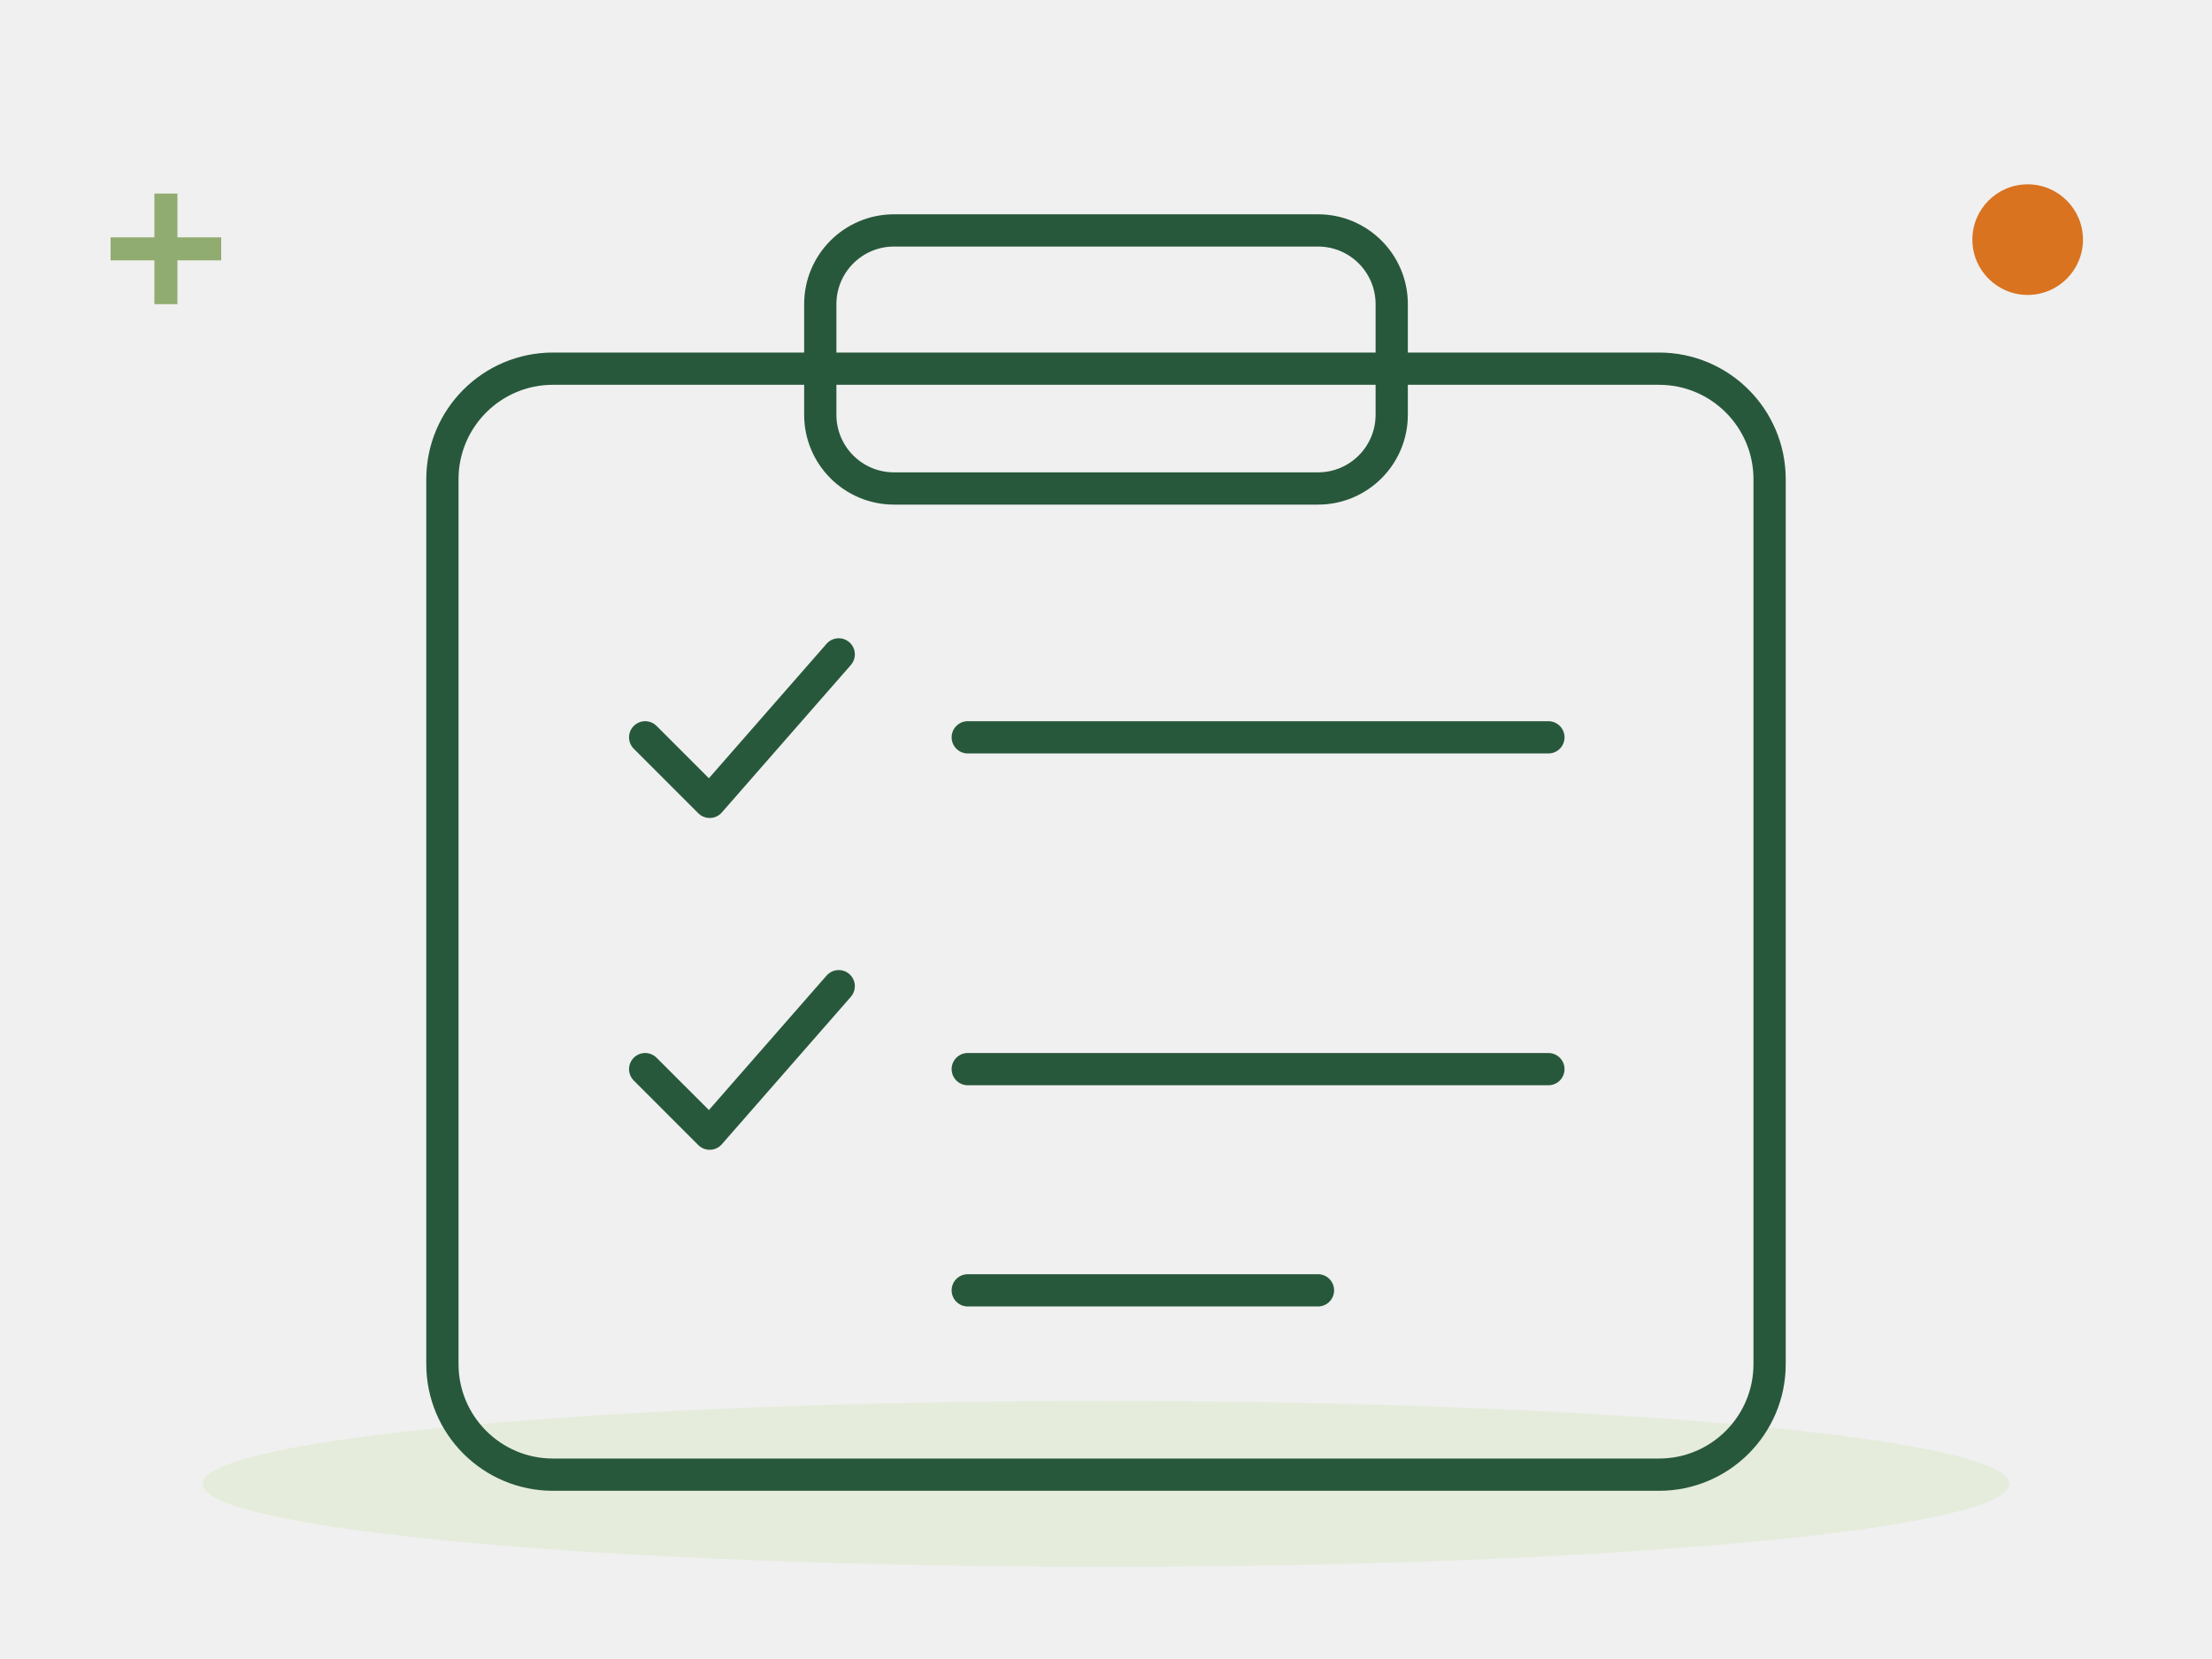
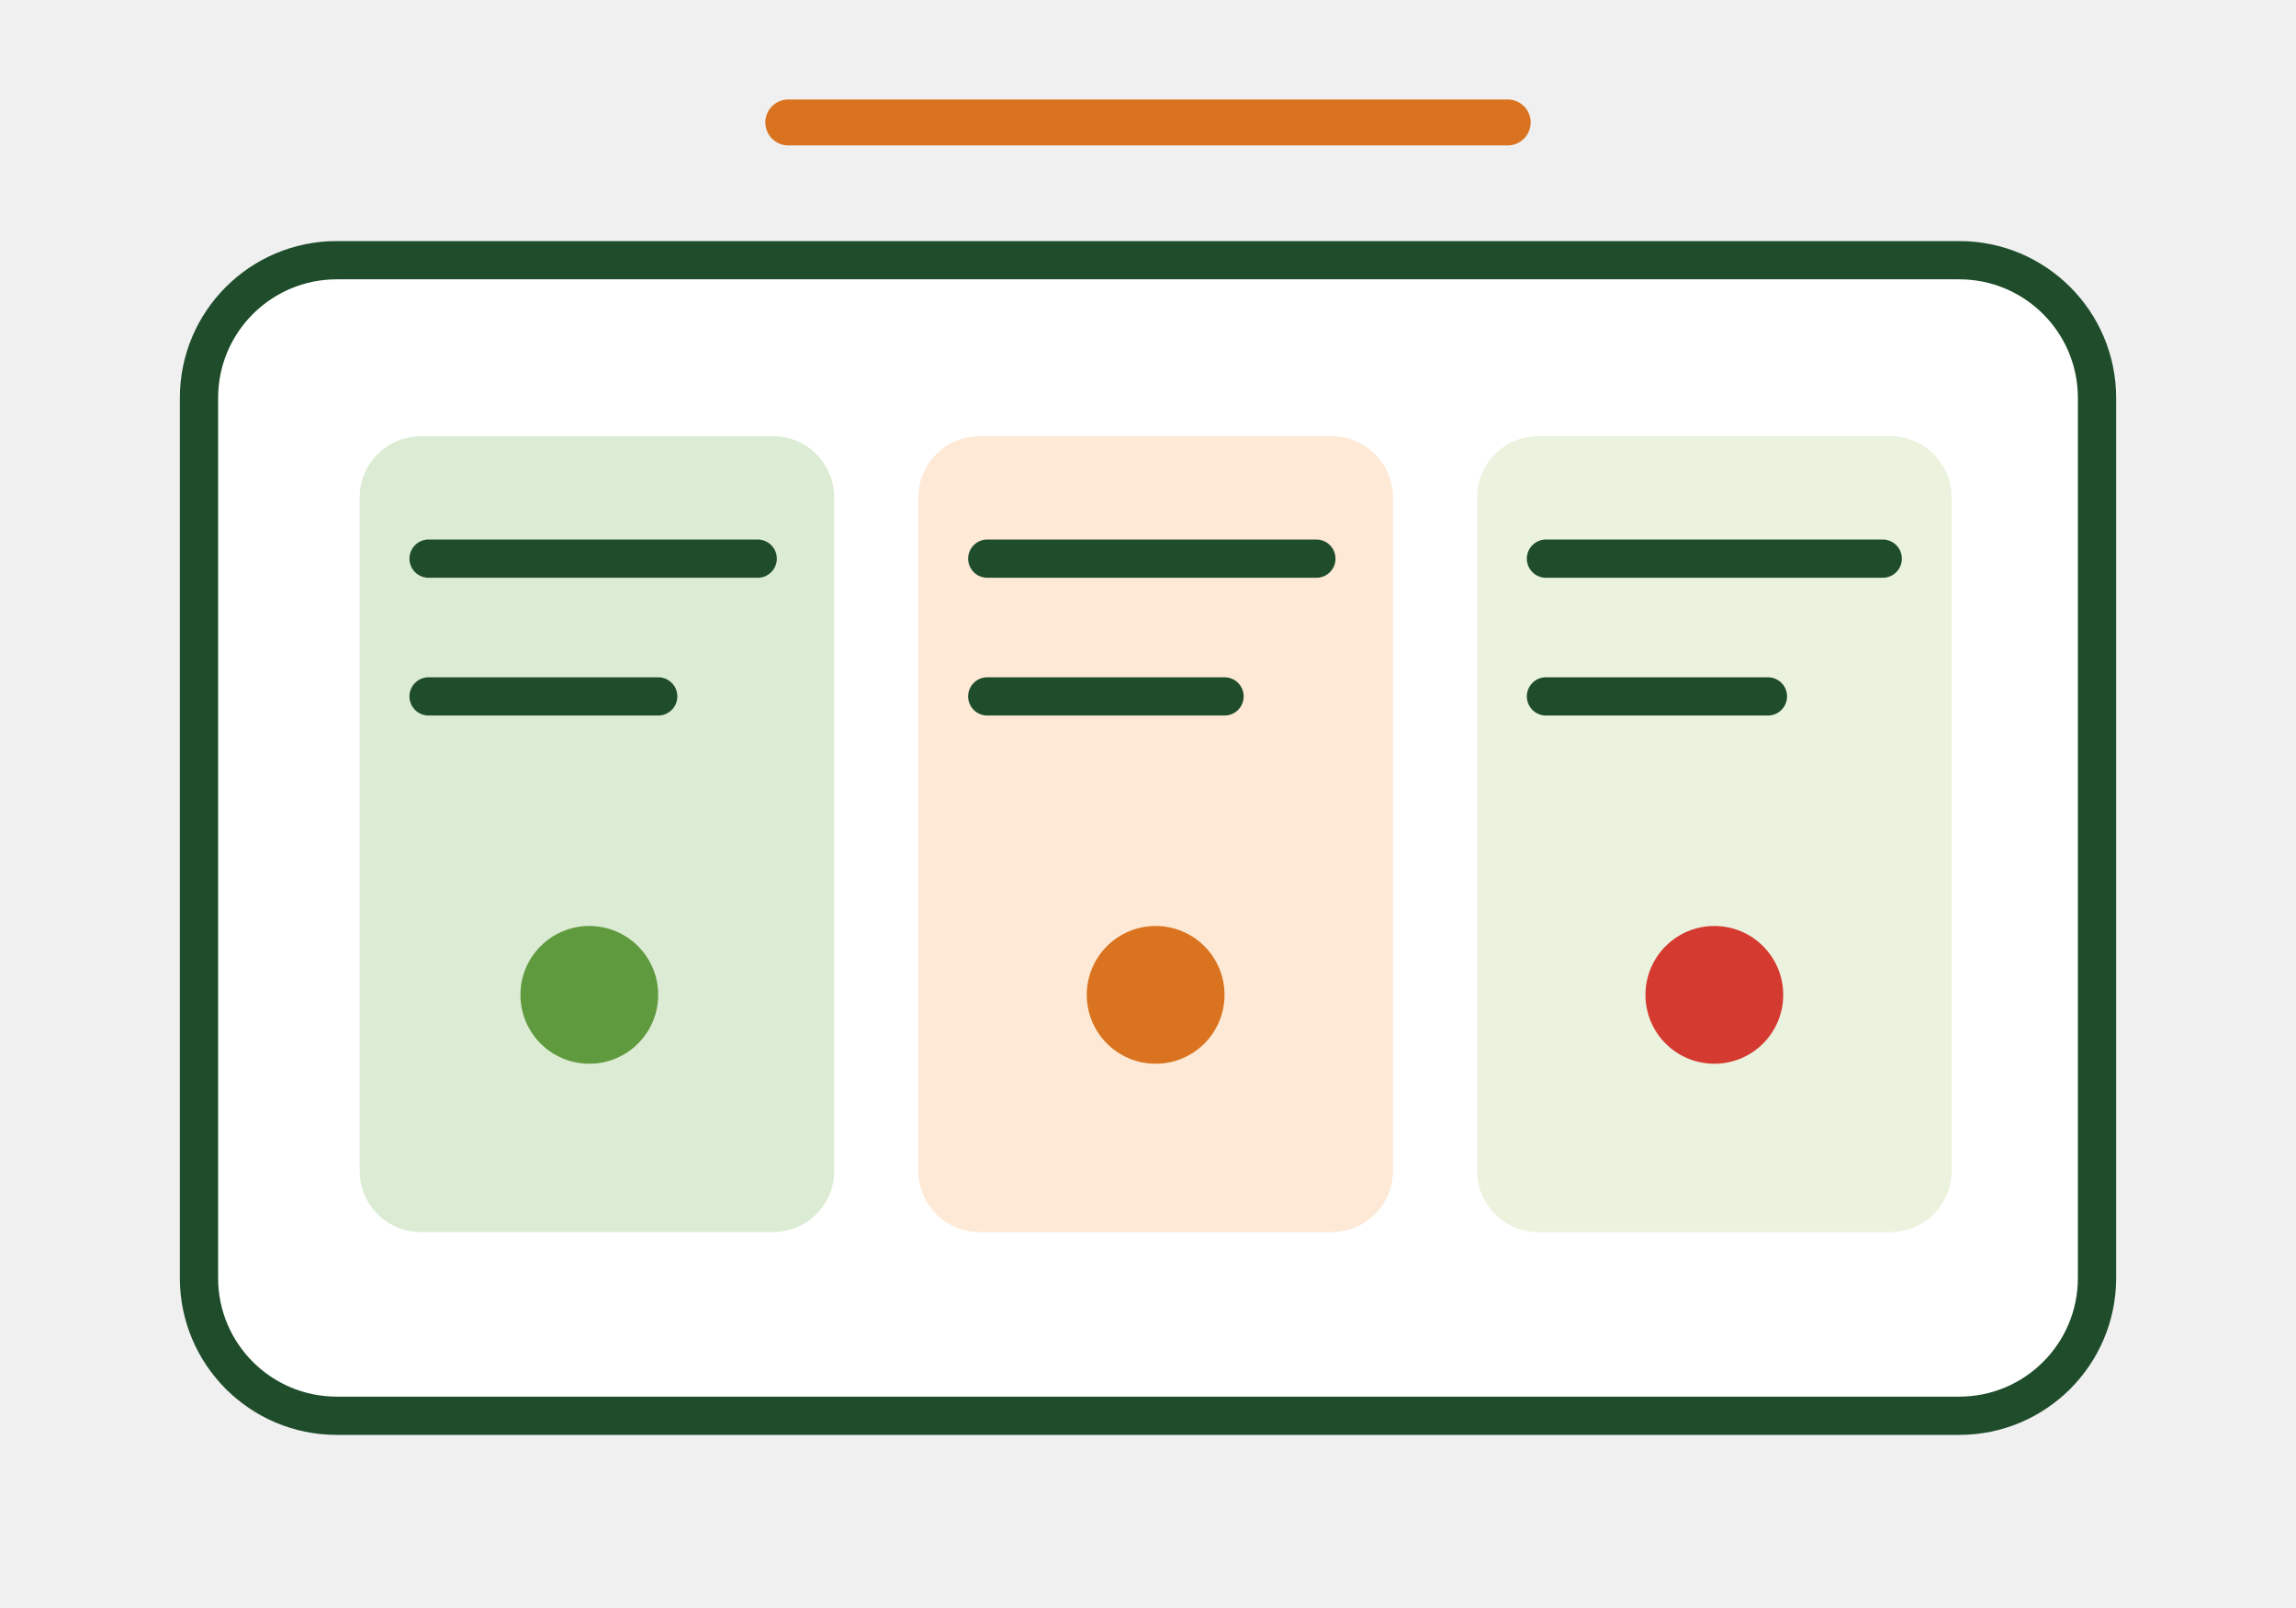
- <svg xmlns="http://www.w3.org/2000/svg" viewBox="0 0 240 180" fill="none">
-   <ellipse cx="120" cy="161" rx="98" ry="9" fill="#e5ecdc" />
-   <g stroke="#28583b" stroke-width="3.5" stroke-linecap="round" stroke-linejoin="round">
-     <rect x="48" y="40" width="144" height="120" rx="12" />
-     <rect x="89" y="25" width="62" height="28" rx="8" />
-     <path d="M70 80l7 7 14-16M105 80h63M70 116l7 7 14-16M105 116h63M105 140h38" />
-   </g>
-   <circle cx="220" cy="26" r="6" fill="#d9731f" />
-   <path d="M18 21v12m-6-6h12" stroke="#91ac70" stroke-width="2.5" />
+ <svg xmlns="http://www.w3.org/2000/svg" viewBox="0 0 300 210" fill="none" role="img" aria-label="Gestão de projetos de pesquisa em etapas">
+   <rect x="26" y="34" width="248" height="151" rx="18" fill="#fff" stroke="#1F4D2B" stroke-width="5" />
+   <rect x="47" y="57" width="62" height="104" rx="8" fill="#DCEBD3" />
+   <rect x="120" y="57" width="62" height="104" rx="8" fill="#FDE9D5" />
+   <rect x="193" y="57" width="62" height="104" rx="8" fill="#EBF2DE" />
+   <path d="M56 73h43M56 91h30m43-18h43m-43 18h31m42-18h44m-44 18h29" stroke="#1F4D2B" stroke-width="5" stroke-linecap="round" />
+   <circle cx="77" cy="130" r="9" fill="#5F9A3E" />
+   <circle cx="151" cy="130" r="9" fill="#D9731F" />
+   <circle cx="224" cy="130" r="9" fill="#D43A2F" />
+   <path d="M103 16h94" stroke="#D9731F" stroke-width="6" stroke-linecap="round" />
</svg>
